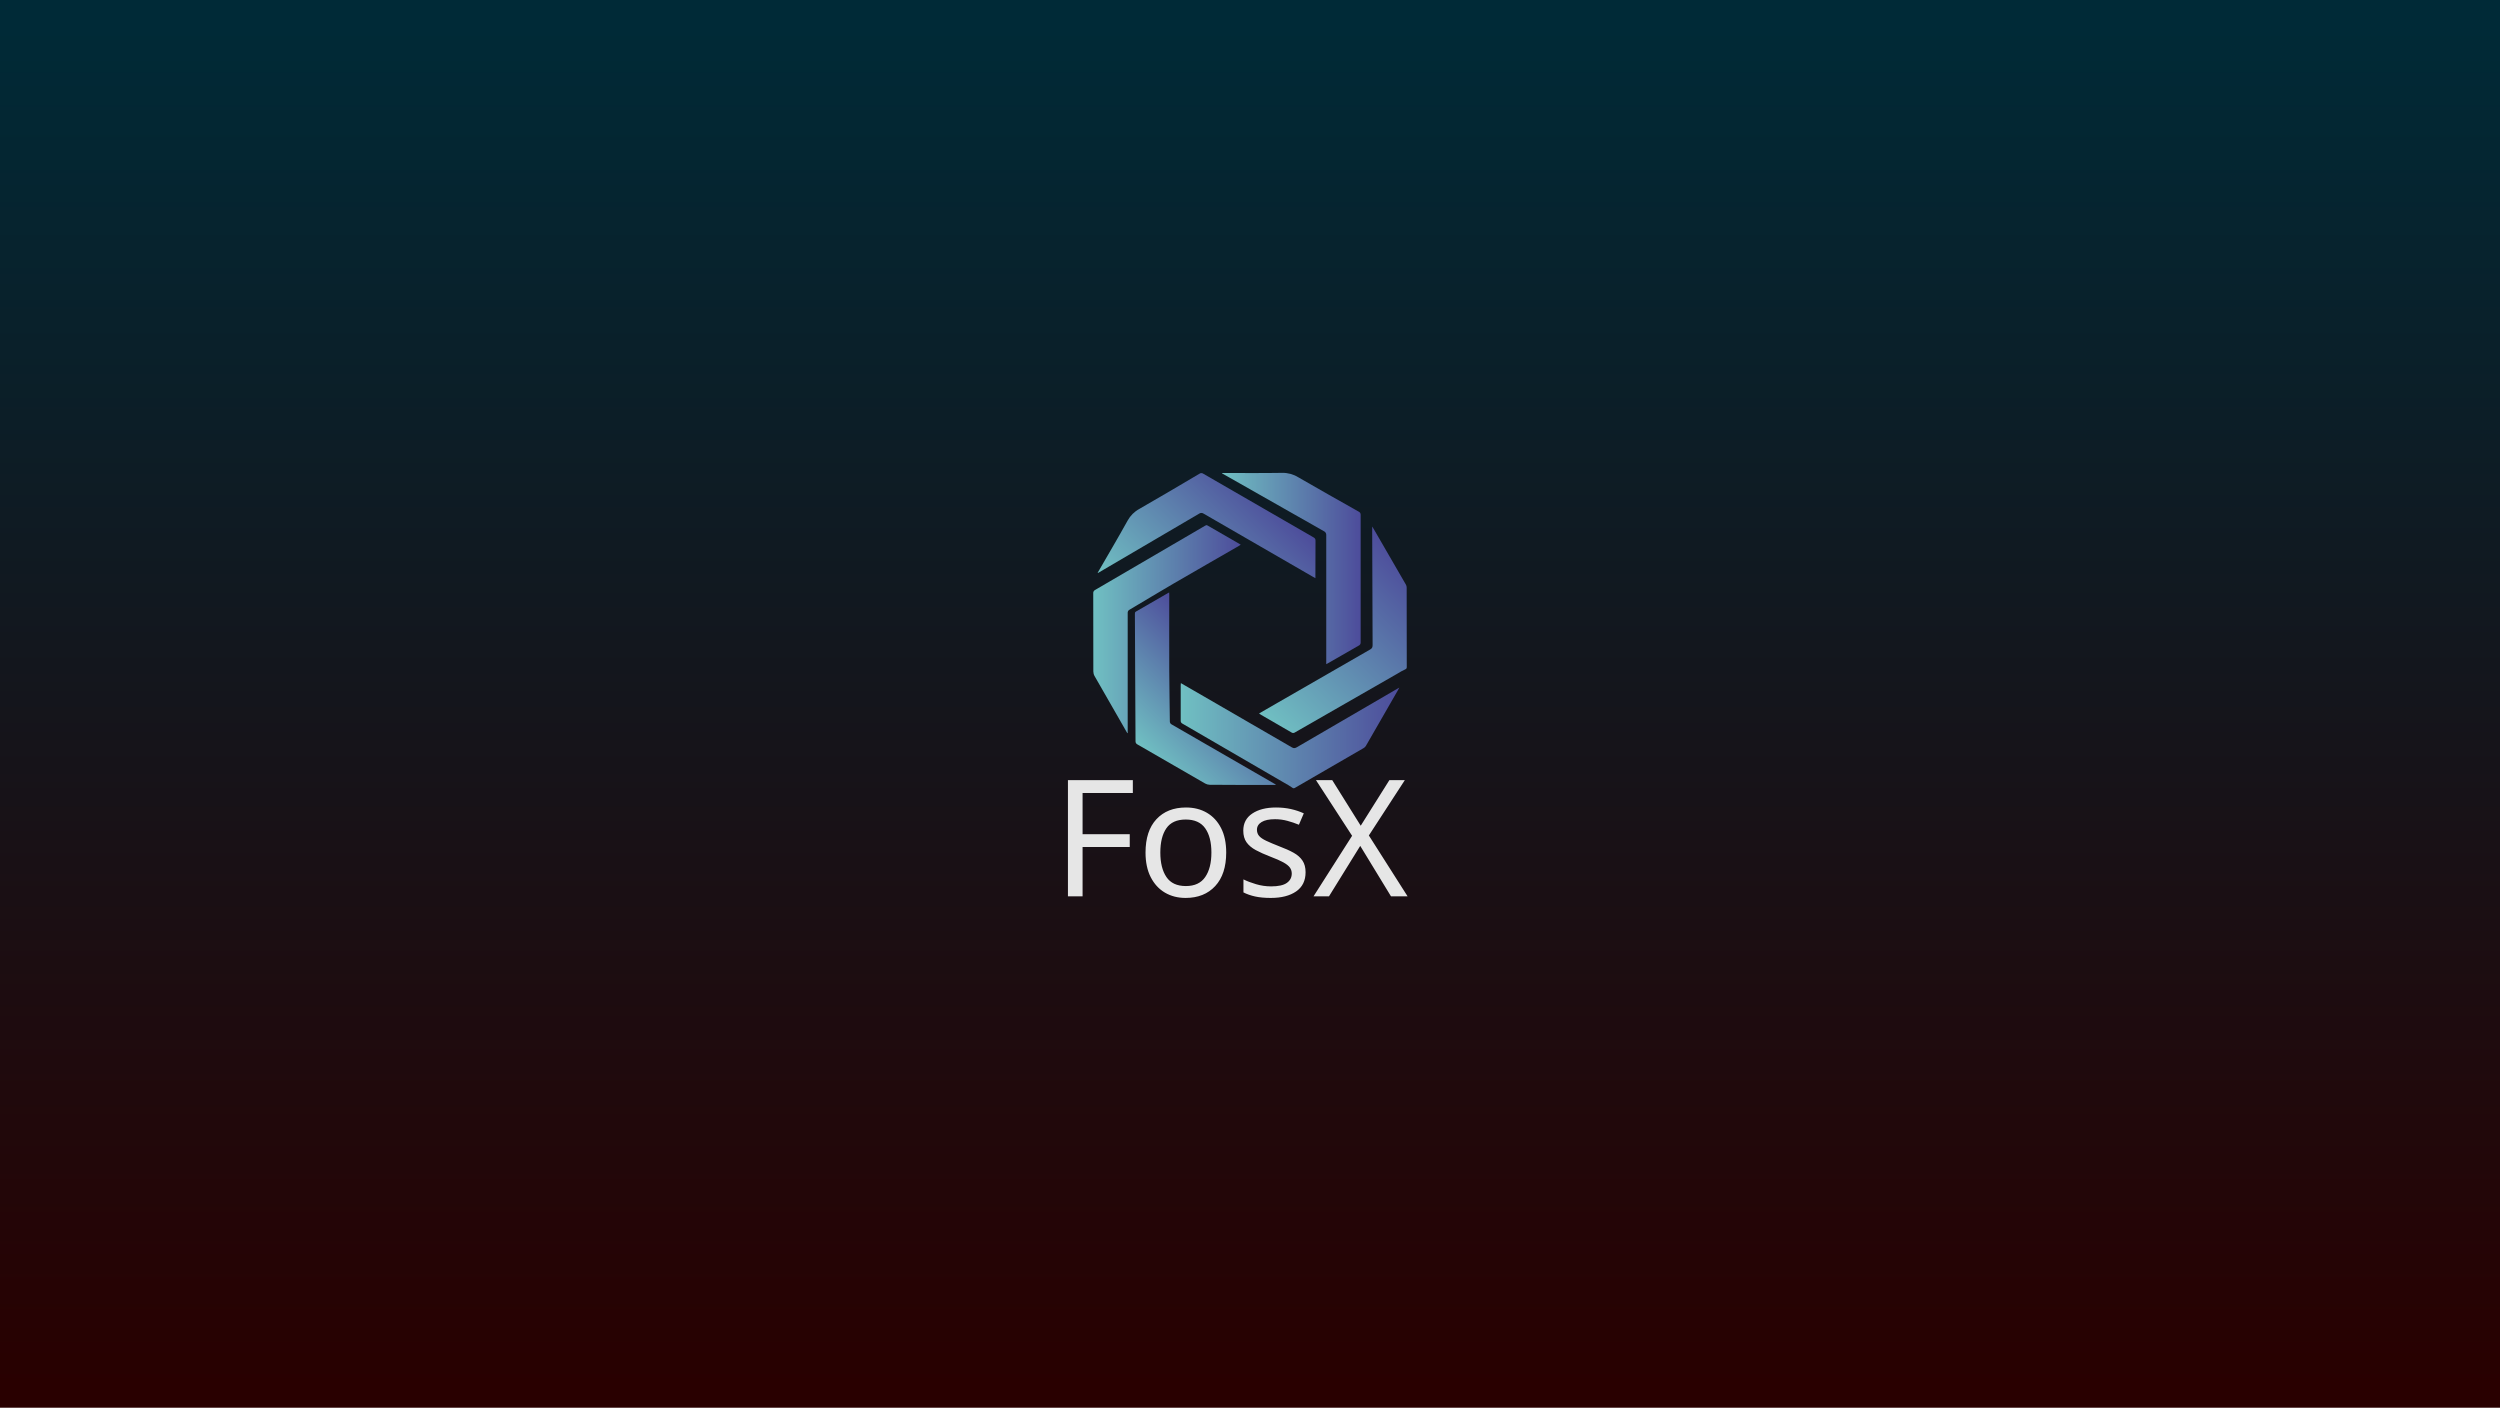
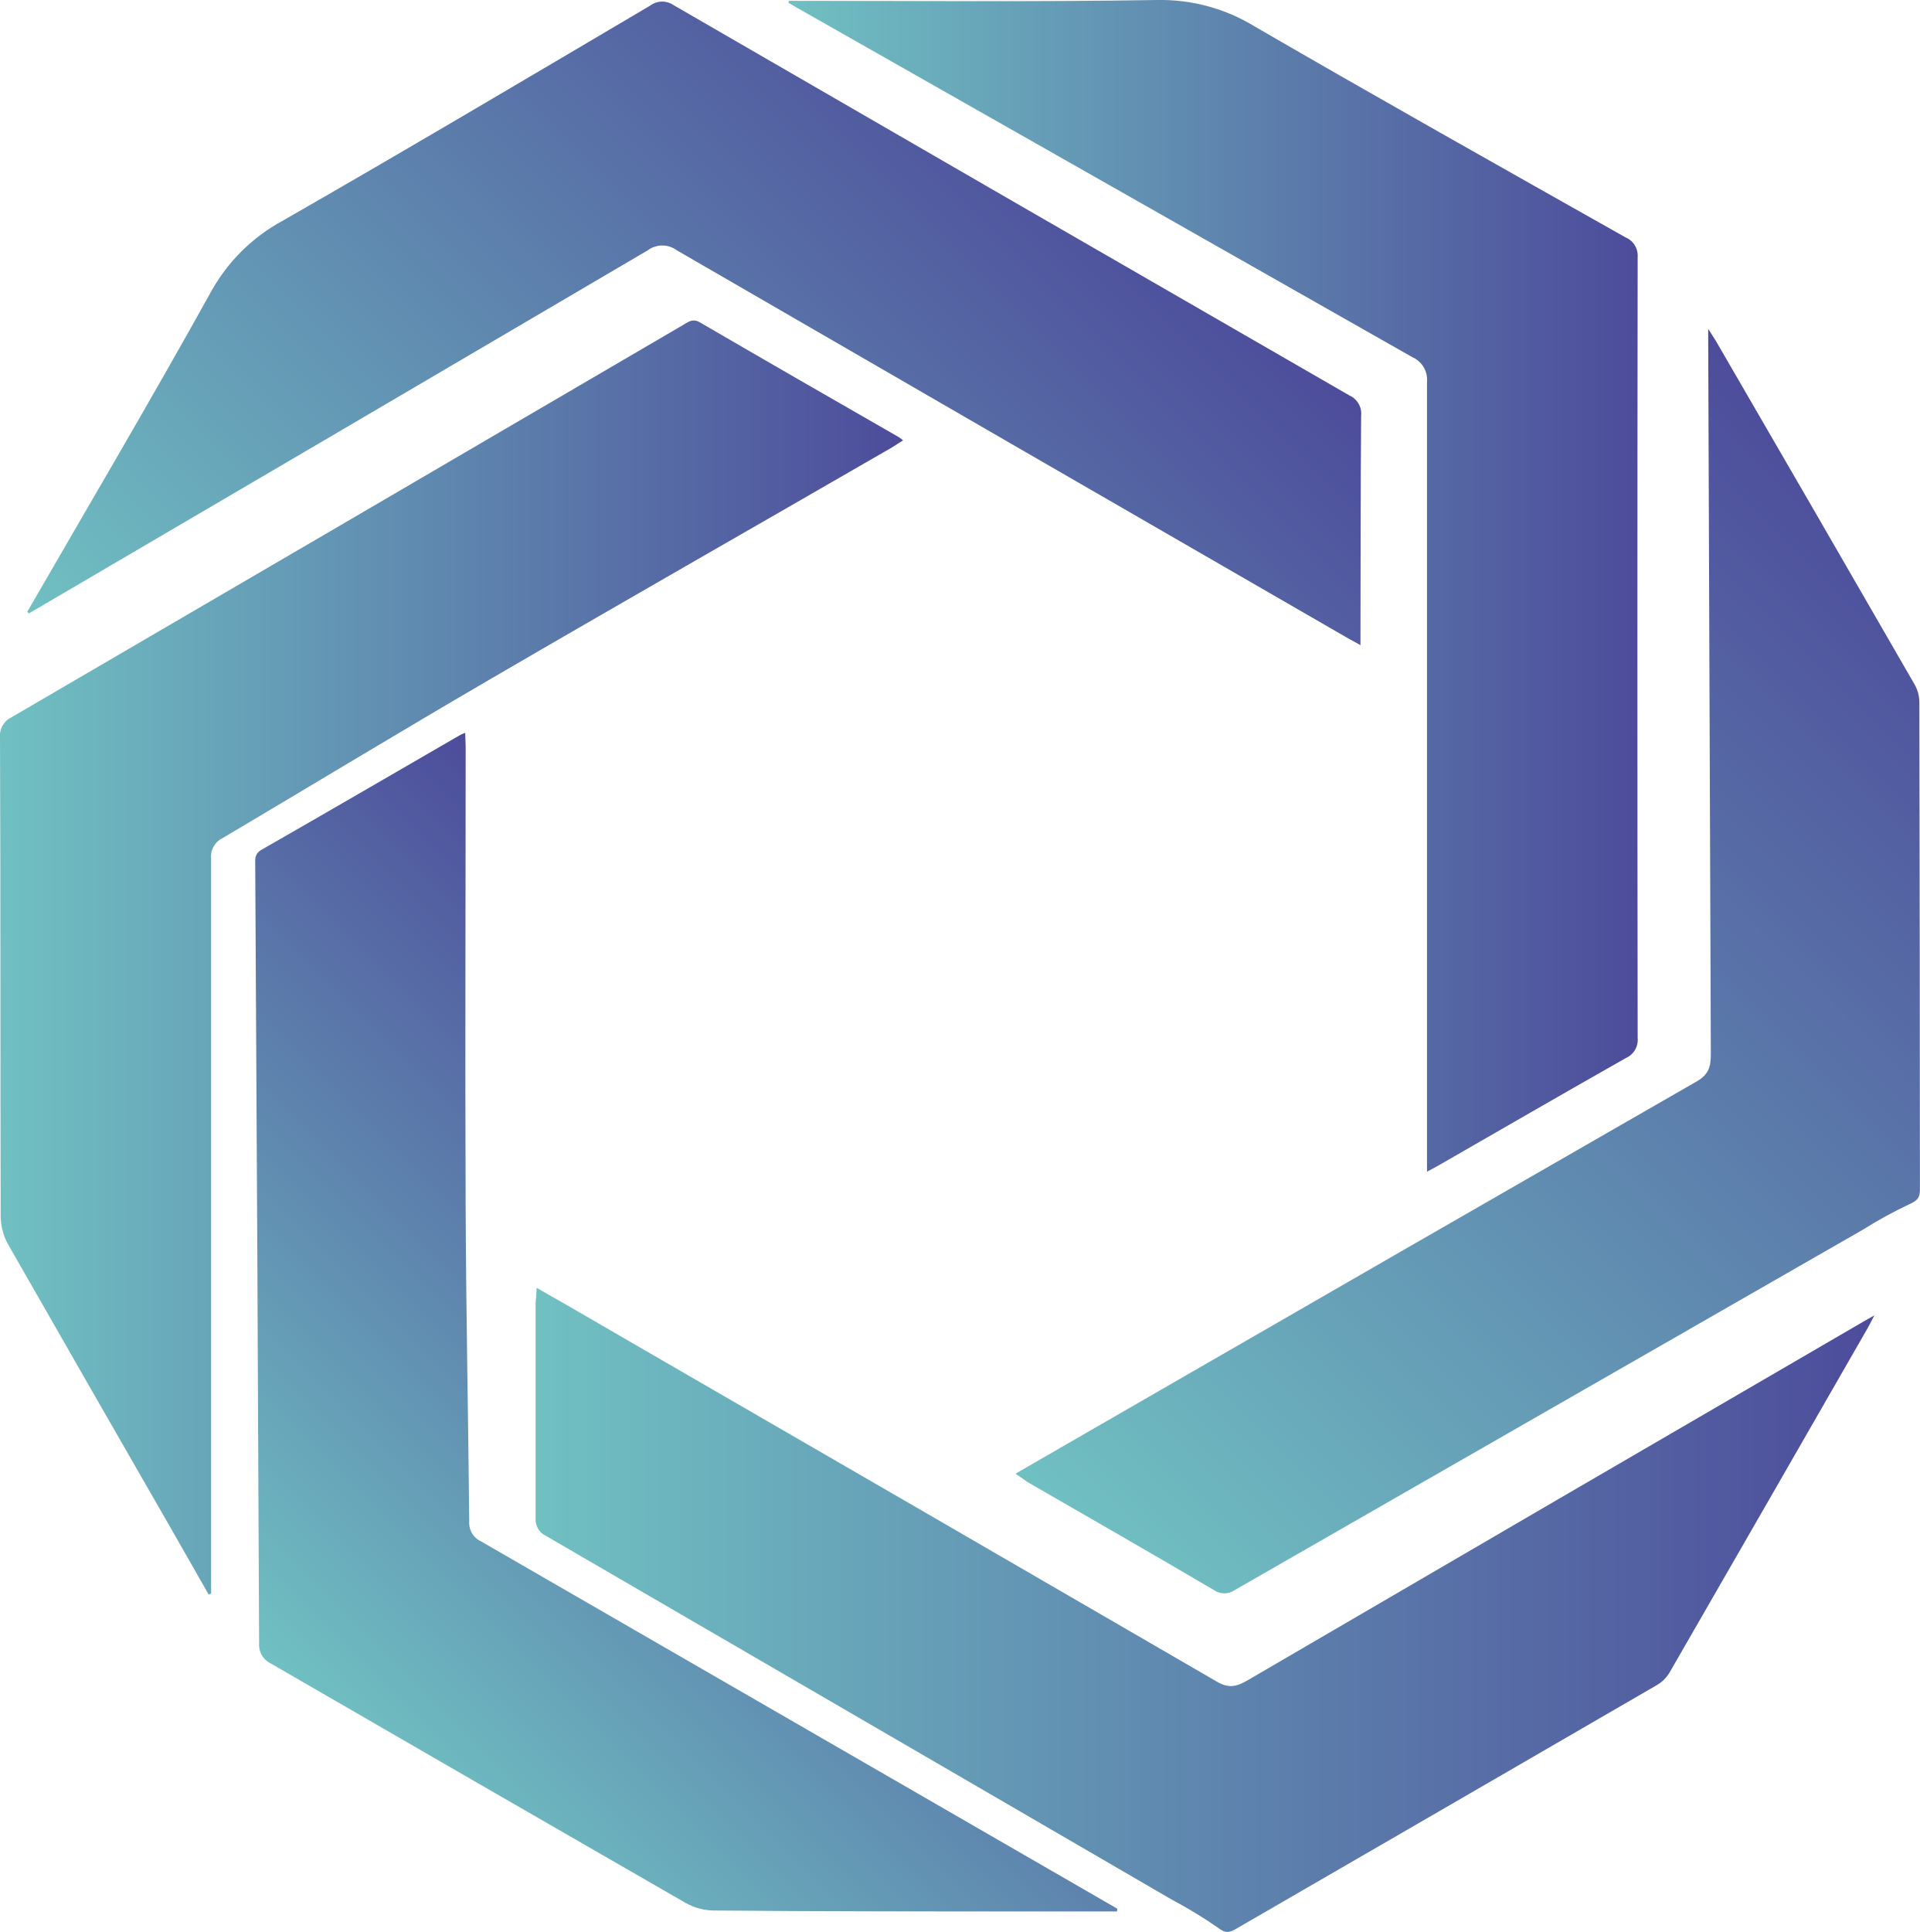
- <svg xmlns="http://www.w3.org/2000/svg" xmlns:xlink="http://www.w3.org/1999/xlink" viewBox="0 0 7680 4324.51">
+ <svg xmlns="http://www.w3.org/2000/svg" xmlns:xlink="http://www.w3.org/1999/xlink" viewBox="0 0 963.14 968.99">
  <defs>
-     <style>.cls-1{fill:url(#linear-gradient);}.cls-2{fill:url(#linear-gradient-2);}.cls-3{fill:url(#linear-gradient-3);}.cls-4{fill:url(#linear-gradient-4);}.cls-5{fill:url(#linear-gradient-5);}.cls-6{fill:url(#linear-gradient-6);}.cls-7{fill:url(#linear-gradient-7);}.cls-8{isolation:isolate;font-size:499.68px;fill:#e6e6e6;font-family:AllertaStencil-Regular, Allerta Stencil;}</style>
-     <linearGradient id="linear-gradient" x1="3840" y1="71.98" x2="3840" y2="4271.82" gradientUnits="userSpaceOnUse">
-       <stop offset="0" stop-color="#002a37" />
-       <stop offset="1" stop-color="#290000" />
-     </linearGradient>
-     <linearGradient id="linear-gradient-2" x1="6718.39" y1="6968.31" x2="7171.46" y2="6968.31" gradientUnits="userSpaceOnUse">
+     <style>.cls-1{fill:url(#linear-gradient);}.cls-2{fill:url(#linear-gradient-2);}.cls-3{fill:url(#linear-gradient-3);}.cls-4{fill:url(#linear-gradient-4);}.cls-5{fill:url(#linear-gradient-5);}.cls-6{fill:url(#linear-gradient-6);}</style>
+     <linearGradient id="linear-gradient" y1="480.22" x2="453.07" y2="480.22" gradientUnits="userSpaceOnUse">
      <stop offset="0" stop-color="#70c0c2" />
      <stop offset="1" stop-color="#4d4c9b" />
    </linearGradient>
-     <linearGradient id="linear-gradient-3" x1="6987.04" y1="7295.54" x2="7658.67" y2="7295.54" xlink:href="#linear-gradient-2" />
-     <linearGradient id="linear-gradient-4" x1="7113.91" y1="6781.96" x2="7539.98" y2="6781.96" xlink:href="#linear-gradient-2" />
-     <linearGradient id="linear-gradient-5" x1="6887.72" y1="7356.75" x2="7170.31" y2="7074.16" xlink:href="#linear-gradient-2" />
-     <linearGradient id="linear-gradient-6" x1="7249.78" y1="7249.21" x2="7710.64" y2="6788.35" xlink:href="#linear-gradient-2" />
-     <linearGradient id="linear-gradient-7" x1="6885.12" y1="6948.03" x2="7271.52" y2="6561.63" xlink:href="#linear-gradient-2" />
+     <linearGradient id="linear-gradient-2" x1="268.65" y1="807.45" x2="940.27" y2="807.45" xlink:href="#linear-gradient" />
+     <linearGradient id="linear-gradient-3" x1="395.51" y1="293.87" x2="821.59" y2="293.87" xlink:href="#linear-gradient" />
+     <linearGradient id="linear-gradient-4" x1="169.33" y1="868.65" x2="451.92" y2="586.07" xlink:href="#linear-gradient" />
+     <linearGradient id="linear-gradient-5" x1="531.39" y1="761.11" x2="992.25" y2="300.25" xlink:href="#linear-gradient" />
+     <linearGradient id="linear-gradient-6" x1="166.73" y1="459.93" x2="553.13" y2="73.53" xlink:href="#linear-gradient" />
  </defs>
  <g id="Layer_2" data-name="Layer 2">
-     <rect class="cls-1" width="7680" height="4324.51" />
-   </g>
-   <g id="Layer_3" data-name="Layer 3">
-     <path class="cls-2" d="M6823.05,7287.79l-18.3-32.09q-41.27-71.71-82.36-143.58a29.31,29.31,0,0,1-3.66-13.94c-.22-80.06,0-160.12-.29-240.18a10.25,10.25,0,0,1,5.81-10.21q168.59-98.28,337-196.82c2.56-1.5,4.68-3.29,8.31-1.17,33.18,19.36,66.52,38.46,99.81,57.6.52.32,1,.73,2.05,1.57-2.12,1.32-3.91,2.49-5.78,3.66-67.4,38.93-134.8,77.35-201.94,116.47-44.82,26.12-89.17,53-133.67,79.36a10.22,10.22,0,0,0-5.74,10.21v368.65Z" transform="translate(-3360 -5035.49)" />
-     <path class="cls-3" d="M6987.6,7134c18.29,10.4,35,20.17,52,30q144.72,83.65,289.36,167.59c6.29,3.66,10.32,2.15,15.55-.88q154.59-90.19,309.37-180.17l4.8-2.71c-1.91,3.66-3,5.85-4.29,8.05q-49.17,85.62-98.46,171.13a18.13,18.13,0,0,1-6.37,6.3Q7443.8,7394.6,7338,7455.82c-3.66,2.08-5.49,1.5-8.89-1.1a225.65,225.65,0,0,0-22.72-13.79q-156.94-91.26-313.95-182.45a9.15,9.15,0,0,1-5.31-9.18v-108C6987.41,7139.42,6987.41,7137.3,6987.6,7134Z" transform="translate(-3360 -5035.49)" />
-     <path class="cls-4" d="M7114.16,6488.51c61.62,0,123.28.62,184.89-.4a90.45,90.45,0,0,1,48.85,13.32c61.66,35.75,123.82,70.62,185.85,105.71a10,10,0,0,1,6.18,10q-.26,195.8,0,391.52a9.91,9.91,0,0,1-5.86,10.1c-31.61,17.93-63.08,36.12-94.58,54.23l-5.23,2.82V6679.7a12.34,12.34,0,0,0-7.32-12.44q-154.78-87.83-309.37-175.64l-3.66-2.16Z" transform="translate(-3360 -5035.49)" />
-     <path class="cls-5" d="M7278.71,7446.78h-37c-55.18,0-110.35,0-165.53-.48a29.55,29.55,0,0,1-13.91-3.84q-104.18-59.9-208.12-120.09a10.24,10.24,0,0,1-5.82-10q-.81-195.18-1.94-390.31c0-3-.48-5.68,3.18-7.8,33.34-19.06,66.52-38.38,99.79-57.63.51-.29,1.09-.44,2.37-1,0,2.49.22,4.65.22,6.77,0,77.72-.33,155.4,0,233.08.22,51.89,1.32,103.74,1.8,155.62a10.23,10.23,0,0,0,6,10.1Q7116.42,7351.64,7273,7442l5.89,3.41Z" transform="translate(-3360 -5035.49)" />
-     <path class="cls-6" d="M7227.81,7227.24l52-30q144.82-83.53,289.83-166.82c6.3-3.66,7-7.83,7-13.87q-.69-179-1.31-358V6653c2.15,3.43,3.65,5.56,4.83,7.72q49.57,85.43,98.86,170.87a18.18,18.18,0,0,1,2.27,8.68q.23,122.23.29,244.53c0,4.21-1.42,5.49-5.37,7.32a214.94,214.94,0,0,0-23.31,12.77q-157.35,90.22-314.94,180.65a9.2,9.2,0,0,1-10.64,0c-31.07-18.3-62.21-36.08-93.42-54.12C7232.24,7230.27,7230.59,7229.07,7227.81,7227.24Z" transform="translate(-3360 -5035.49)" />
-     <path class="cls-7" d="M6732.08,6794.92c30.81-53.35,62.17-106.44,92.14-160.45a89.75,89.75,0,0,1,35.93-35.64c61.77-35.38,123.09-71.75,184.49-108a10,10,0,0,1,11.67-.18q169.48,98.1,339.12,195.8a9.94,9.94,0,0,1,5.82,10.2c-.29,36.34-.25,72.71-.33,109v6l-6.62-3.66Q7226,6710.94,7058,6613.65a12.27,12.27,0,0,0-14.64,0q-153.34,90.12-306.84,180l-3.66,2.08Z" transform="translate(-3360 -5035.49)" />
-     <text class="cls-8" transform="translate(3232.24 2753.45)">FosX</text>
+     <g id="Layer_3" data-name="Layer 3">
+       <path class="cls-1" d="M104.66,799.7l-18.3-32.09Q45.1,695.9,4,624A29.2,29.2,0,0,1,.34,610.09C.12,530,.34,450,0,369.91A10.26,10.26,0,0,1,5.86,359.7q168.57-98.28,337-196.82c2.56-1.5,4.68-3.29,8.3-1.17,33.19,19.35,66.52,38.45,99.82,57.59.51.33,1,.73,2.05,1.57-2.12,1.32-3.91,2.49-5.78,3.66-67.4,38.94-134.8,77.36-201.94,116.47-44.83,26.13-89.17,53-133.67,79.37a10.19,10.19,0,0,0-5.74,10.2V799.22Z" />
+       <path class="cls-2" d="M269.2,645.91c18.3,10.39,35.06,20.16,52,30q144.72,83.64,289.36,167.58c6.29,3.66,10.32,2.16,15.55-.88q154.59-90.2,309.37-180.17l4.79-2.71c-1.9,3.66-3,5.86-4.28,8q-49.17,85.64-98.46,171.14a18,18,0,0,1-6.37,6.29q-105.75,61.34-211.6,122.54c-3.66,2.09-5.49,1.5-8.89-1.09a226.61,226.61,0,0,0-22.73-13.8Q431,861.57,274,770.39a9.13,9.13,0,0,1-5.31-9.18v-108A71.71,71.71,0,0,0,269.2,645.91Z" />
+       <path class="cls-3" d="M395.77.42C457.39.42,519,1,580.66,0a90.45,90.45,0,0,1,48.85,13.32C691.17,49.08,753.33,84,815.35,119a10,10,0,0,1,6.19,10q-.25,195.8,0,391.52a9.93,9.93,0,0,1-5.86,10.1c-31.61,17.93-63.08,36.11-94.58,54.22l-5.24,2.82V191.6a12.33,12.33,0,0,0-7.31-12.44Q553.77,91.35,399.17,3.53l-3.66-2.16Z" />
+       <path class="cls-4" d="M560.32,958.69h-37c-55.18,0-110.36,0-165.53-.48a29.67,29.67,0,0,1-13.91-3.84Q239.75,894.46,135.8,834.28a10.25,10.25,0,0,1-5.82-10q-.81-195.16-1.94-390.31c0-3-.48-5.67,3.18-7.79,33.34-19.07,66.52-38.39,99.78-57.63.52-.3,1.1-.44,2.38-1,0,2.49.22,4.65.22,6.77,0,77.72-.33,155.4,0,233.08.22,51.89,1.32,103.73,1.79,155.62a10.26,10.26,0,0,0,6,10.1Q398,863.55,554.65,953.93l5.89,3.4Z" />
+       <path class="cls-5" d="M509.42,739.14l52-30q144.82-83.54,289.83-166.81c6.3-3.66,7-7.84,7-13.87q-.69-179-1.32-358v-5.49c2.16,3.44,3.66,5.56,4.83,7.72Q911.3,258,960.58,343.49a18.29,18.29,0,0,1,2.27,8.67q.23,122.25.29,244.54c0,4.2-1.42,5.48-5.38,7.31a217.49,217.49,0,0,0-23.3,12.77Q777.11,707,619.52,797.43a9.18,9.18,0,0,1-10.65,0c-31.06-18.29-62.2-36.08-93.41-54.12C513.85,742.18,512.2,741,509.42,739.14Z" />
+       <path class="cls-6" d="M13.69,306.83c30.81-53.35,62.17-106.45,92.14-160.45a89.75,89.75,0,0,1,35.93-35.64C203.52,75.35,264.85,39,326.25,2.76a10,10,0,0,1,11.67-.18Q507.41,100.67,677,198.37a10,10,0,0,1,5.82,10.21c-.29,36.33-.26,72.71-.33,109v6l-6.62-3.66Q507.6,222.86,339.57,125.56a12.24,12.24,0,0,0-14.64,0q-153.35,90.12-306.85,180l-3.66,2.09Z" />
+     </g>
  </g>
</svg>
